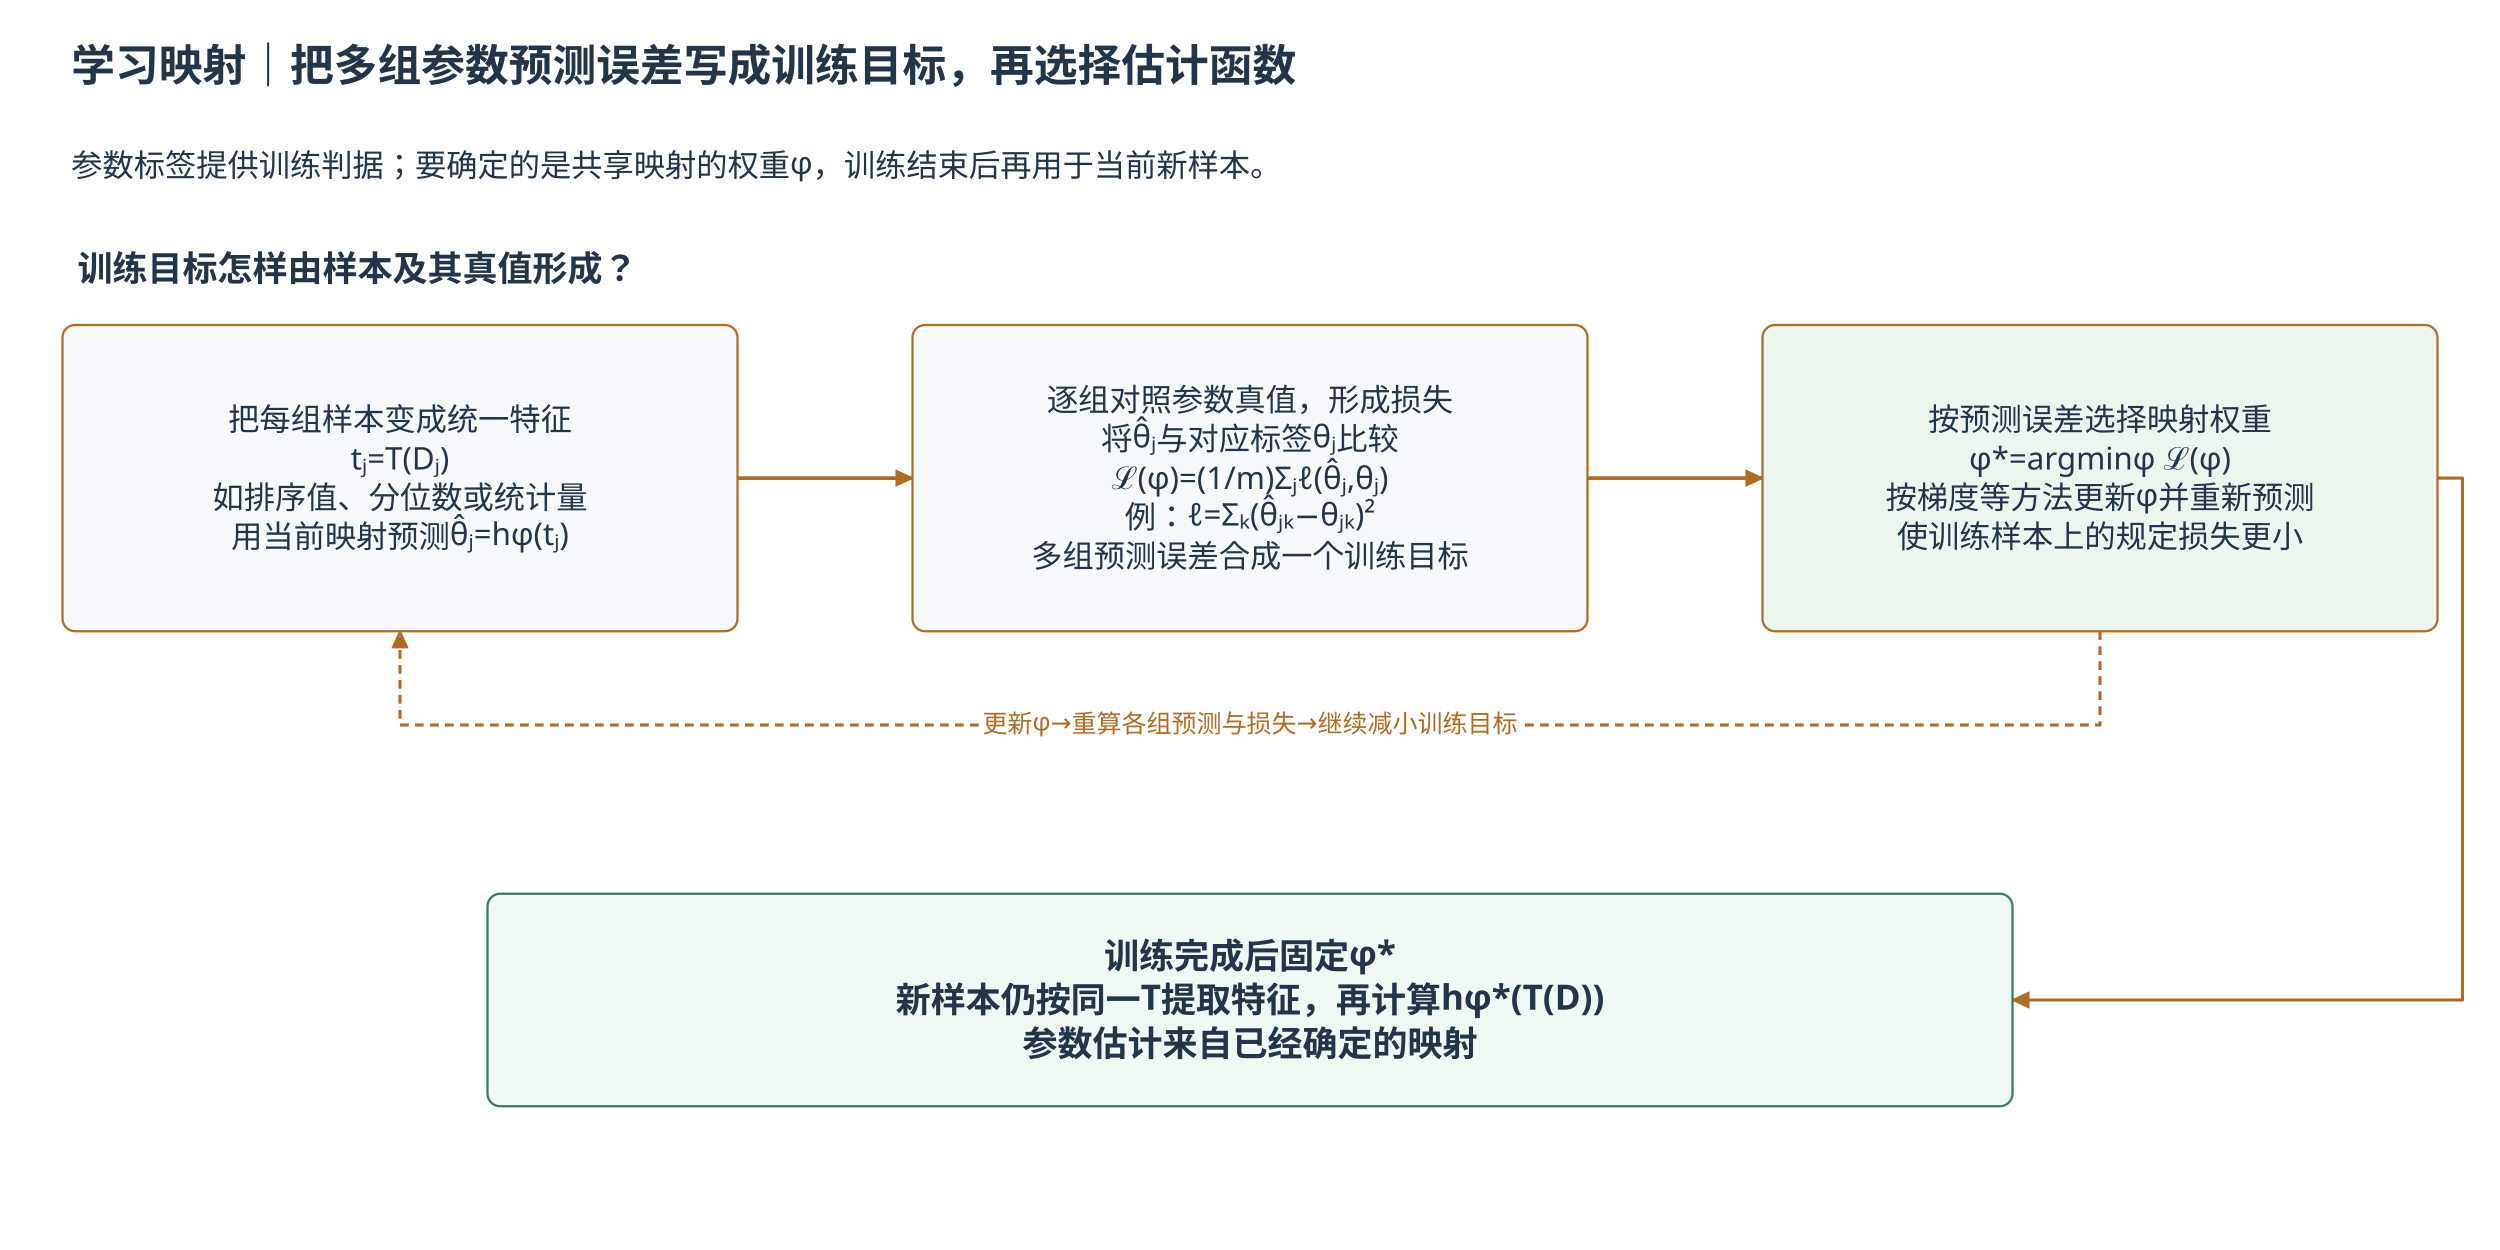
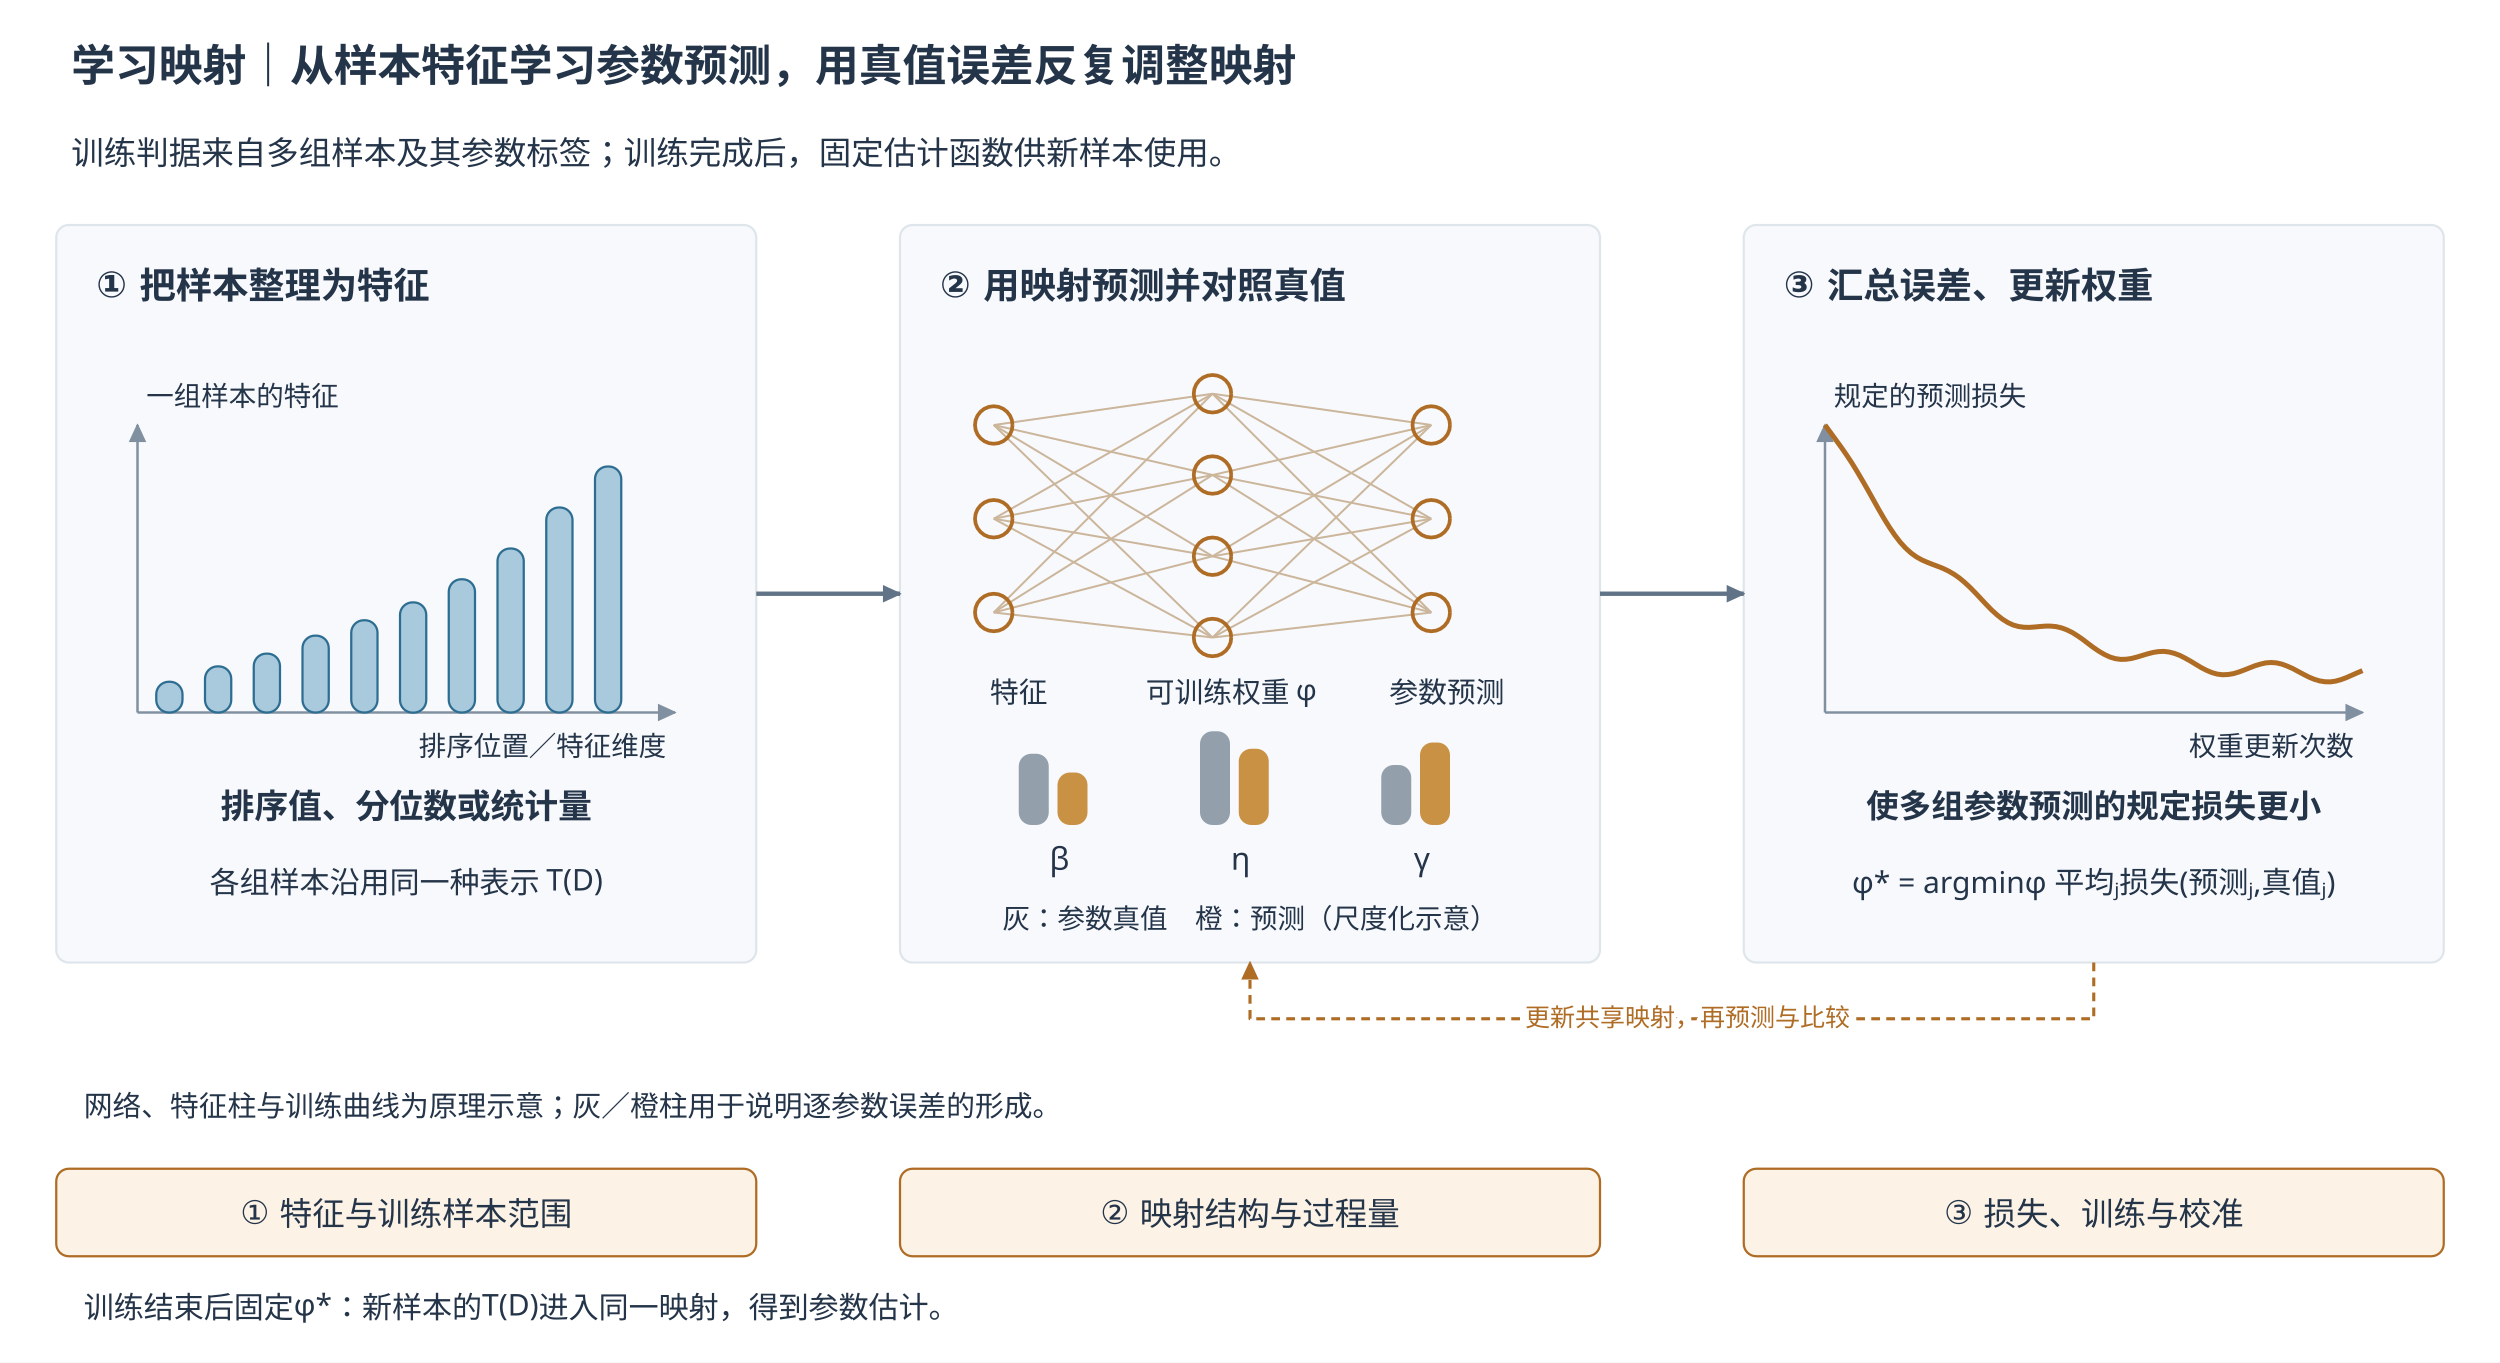
- <svg xmlns="http://www.w3.org/2000/svg" width="2000" height="1000" viewBox="0 0 2000 1000" role="img" aria-label="11-学习映射路线-信息处理流程">
+ <svg xmlns="http://www.w3.org/2000/svg" width="2000" height="1090" viewBox="0 0 2000 1090" role="img" aria-label="11-学习映射路线-信息处理流程">
  <rect width="100%" height="100%" fill="#ffffff" />
  <defs>
+     <marker id="arrow-block-617487" markerWidth="15" markerHeight="14" refX="14" refY="7" markerUnits="userSpaceOnUse" orient="auto">
+       <path d="M1 1 L14 7 L1 13 Z" fill="#617487" stroke="#617487" stroke-width="1.3" />
+     </marker>
+     <marker id="arrow-open-617487" markerWidth="15" markerHeight="14" refX="14" refY="7" markerUnits="userSpaceOnUse" orient="auto">
+       <path d="M1 1 L14 7 L1 13" fill="none" stroke="#617487" stroke-width="1.3" />
+     </marker>
+     <marker id="arrow-block-8090A0" markerWidth="15" markerHeight="14" refX="14" refY="7" markerUnits="userSpaceOnUse" orient="auto">
+       <path d="M1 1 L14 7 L1 13 Z" fill="#8090A0" stroke="#8090A0" stroke-width="1.3" />
+     </marker>
+     <marker id="arrow-open-8090A0" markerWidth="15" markerHeight="14" refX="14" refY="7" markerUnits="userSpaceOnUse" orient="auto">
+       <path d="M1 1 L14 7 L1 13" fill="none" stroke="#8090A0" stroke-width="1.3" />
+     </marker>
    <marker id="arrow-block-AE6C25" markerWidth="15" markerHeight="14" refX="14" refY="7" markerUnits="userSpaceOnUse" orient="auto">
      <path d="M1 1 L14 7 L1 13 Z" fill="#AE6C25" stroke="#AE6C25" stroke-width="1.3" />
    </marker>
    <marker id="arrow-open-AE6C25" markerWidth="15" markerHeight="14" refX="14" refY="7" markerUnits="userSpaceOnUse" orient="auto">
      <path d="M1 1 L14 7 L1 13" fill="none" stroke="#AE6C25" stroke-width="1.3" />
    </marker>
+     <marker id="arrow-block-CBB69C" markerWidth="15" markerHeight="14" refX="14" refY="7" markerUnits="userSpaceOnUse" orient="auto">
+       <path d="M1 1 L14 7 L1 13 Z" fill="#CBB69C" stroke="#CBB69C" stroke-width="1.3" />
+     </marker>
+     <marker id="arrow-open-CBB69C" markerWidth="15" markerHeight="14" refX="14" refY="7" markerUnits="userSpaceOnUse" orient="auto">
+       <path d="M1 1 L14 7 L1 13" fill="none" stroke="#CBB69C" stroke-width="1.3" />
+     </marker>
  </defs>
-   <polyline points="590.0,382.5 730.0,382.5" fill="none" stroke="#AE6C25" stroke-width="3" stroke-linejoin="round" marker-end="url(#arrow-block-AE6C25)" />
-   <polyline points="1270.0,382.5 1410.0,382.5" fill="none" stroke="#AE6C25" stroke-width="3" stroke-linejoin="round" marker-end="url(#arrow-block-AE6C25)" />
-   <polyline points="1680.0,505.0 1680.0,580.0 320.0,580.0 320.0,505.0" fill="none" stroke="#AE6C25" stroke-width="2.5" stroke-linejoin="round" stroke-dasharray="7 5" marker-end="url(#arrow-block-AE6C25)" />
-   <polyline points="1950.0,382.5 1970.0,382.5 1970.0,800.0 1610.0,800.0" fill="none" stroke="#AE6C25" stroke-width="2.5" stroke-linejoin="round" marker-end="url(#arrow-block-AE6C25)" />
+   <rect x="45.0" y="180.0" width="560.0" height="590.0" rx="10" fill="#F8F9FC" stroke="#DFE6EB" stroke-width="1.8" />
+   <rect x="720.0" y="180.0" width="560.0" height="590.0" rx="10" fill="#F8F9FC" stroke="#DFE6EB" stroke-width="1.8" />
+   <rect x="1395.0" y="180.0" width="560.0" height="590.0" rx="10" fill="#F8F9FC" stroke="#DFE6EB" stroke-width="1.8" />
+   <polyline points="605.0,475.0 720.0,475.0" fill="none" stroke="#617487" stroke-width="3.5" stroke-linejoin="round" marker-end="url(#arrow-block-617487)" />
+   <polyline points="1280.0,475.0 1395.0,475.0" fill="none" stroke="#617487" stroke-width="3.5" stroke-linejoin="round" marker-end="url(#arrow-block-617487)" />
+   <polyline points="110.0,570.0 540.0,570.0" fill="none" stroke="#8090A0" stroke-width="2" stroke-linejoin="round" marker-end="url(#arrow-block-8090A0)" />
+   <polyline points="110.0,570.0 110.0,340.0" fill="none" stroke="#8090A0" stroke-width="2" stroke-linejoin="round" marker-end="url(#arrow-block-8090A0)" />
+   <polyline points="795.0,340.0 970.0,315.0" fill="none" stroke="#CBB69C" stroke-width="1.6" stroke-linejoin="round" />
+   <polyline points="795.0,340.0 970.0,380.0" fill="none" stroke="#CBB69C" stroke-width="1.6" stroke-linejoin="round" />
+   <polyline points="795.0,340.0 970.0,445.0" fill="none" stroke="#CBB69C" stroke-width="1.6" stroke-linejoin="round" />
+   <polyline points="795.0,340.0 970.0,510.0" fill="none" stroke="#CBB69C" stroke-width="1.6" stroke-linejoin="round" />
+   <polyline points="795.0,415.0 970.0,315.0" fill="none" stroke="#CBB69C" stroke-width="1.6" stroke-linejoin="round" />
+   <polyline points="795.0,415.0 970.0,380.0" fill="none" stroke="#CBB69C" stroke-width="1.6" stroke-linejoin="round" />
+   <polyline points="795.0,415.0 970.0,445.0" fill="none" stroke="#CBB69C" stroke-width="1.6" stroke-linejoin="round" />
+   <polyline points="795.0,415.0 970.0,510.0" fill="none" stroke="#CBB69C" stroke-width="1.6" stroke-linejoin="round" />
+   <polyline points="795.0,490.0 970.0,315.0" fill="none" stroke="#CBB69C" stroke-width="1.6" stroke-linejoin="round" />
+   <polyline points="795.0,490.0 970.0,380.0" fill="none" stroke="#CBB69C" stroke-width="1.6" stroke-linejoin="round" />
+   <polyline points="795.0,490.0 970.0,445.0" fill="none" stroke="#CBB69C" stroke-width="1.6" stroke-linejoin="round" />
+   <polyline points="795.0,490.0 970.0,510.0" fill="none" stroke="#CBB69C" stroke-width="1.6" stroke-linejoin="round" />
+   <polyline points="970.0,315.0 1145.0,340.0" fill="none" stroke="#CBB69C" stroke-width="1.6" stroke-linejoin="round" />
+   <polyline points="970.0,315.0 1145.0,415.0" fill="none" stroke="#CBB69C" stroke-width="1.6" stroke-linejoin="round" />
+   <polyline points="970.0,315.0 1145.0,490.0" fill="none" stroke="#CBB69C" stroke-width="1.6" stroke-linejoin="round" />
+   <polyline points="970.0,380.0 1145.0,340.0" fill="none" stroke="#CBB69C" stroke-width="1.6" stroke-linejoin="round" />
+   <polyline points="970.0,380.0 1145.0,415.0" fill="none" stroke="#CBB69C" stroke-width="1.6" stroke-linejoin="round" />
+   <polyline points="970.0,380.0 1145.0,490.0" fill="none" stroke="#CBB69C" stroke-width="1.6" stroke-linejoin="round" />
+   <polyline points="970.0,445.0 1145.0,340.0" fill="none" stroke="#CBB69C" stroke-width="1.6" stroke-linejoin="round" />
+   <polyline points="970.0,445.0 1145.0,415.0" fill="none" stroke="#CBB69C" stroke-width="1.6" stroke-linejoin="round" />
+   <polyline points="970.0,445.0 1145.0,490.0" fill="none" stroke="#CBB69C" stroke-width="1.6" stroke-linejoin="round" />
+   <polyline points="970.0,510.0 1145.0,340.0" fill="none" stroke="#CBB69C" stroke-width="1.6" stroke-linejoin="round" />
+   <polyline points="970.0,510.0 1145.0,415.0" fill="none" stroke="#CBB69C" stroke-width="1.6" stroke-linejoin="round" />
+   <polyline points="970.0,510.0 1145.0,490.0" fill="none" stroke="#CBB69C" stroke-width="1.6" stroke-linejoin="round" />
+   <polyline points="810.0,340.0 809.5,343.9 808.0,347.5 805.6,350.6 802.5,353.0 798.9,354.5 795.0,355.0 791.1,354.5 787.5,353.0 784.4,350.6 782.0,347.5 780.5,343.9 780.0,340.0 780.5,336.1 782.0,332.5 784.4,329.4 787.5,327.0 791.1,325.5 795.0,325.0 798.9,325.5 802.5,327.0 805.6,329.4 808.0,332.5 809.5,336.1 810.0,340.0" fill="none" stroke="#AE6C25" stroke-width="3" stroke-linejoin="round" />
+   <polyline points="810.0,415.0 809.5,418.9 808.0,422.5 805.6,425.6 802.5,428.0 798.9,429.5 795.0,430.0 791.1,429.5 787.5,428.0 784.4,425.6 782.0,422.5 780.5,418.9 780.0,415.0 780.5,411.1 782.0,407.5 784.4,404.4 787.5,402.0 791.1,400.5 795.0,400.0 798.9,400.5 802.5,402.0 805.6,404.4 808.0,407.5 809.5,411.1 810.0,415.0" fill="none" stroke="#AE6C25" stroke-width="3" stroke-linejoin="round" />
+   <polyline points="810.0,490.0 809.5,493.9 808.0,497.5 805.6,500.6 802.5,503.0 798.9,504.5 795.0,505.0 791.1,504.5 787.5,503.0 784.4,500.6 782.0,497.5 780.5,493.9 780.0,490.0 780.5,486.1 782.0,482.5 784.4,479.4 787.5,477.0 791.1,475.5 795.0,475.0 798.9,475.5 802.5,477.0 805.6,479.4 808.0,482.5 809.5,486.1 810.0,490.0" fill="none" stroke="#AE6C25" stroke-width="3" stroke-linejoin="round" />
+   <polyline points="985.0,315.0 984.5,318.9 983.0,322.5 980.6,325.6 977.5,328.0 973.9,329.5 970.0,330.0 966.1,329.5 962.5,328.0 959.4,325.6 957.0,322.5 955.5,318.9 955.0,315.0 955.5,311.1 957.0,307.5 959.4,304.4 962.5,302.0 966.1,300.5 970.0,300.0 973.9,300.5 977.5,302.0 980.6,304.4 983.0,307.5 984.5,311.1 985.0,315.0" fill="none" stroke="#AE6C25" stroke-width="3" stroke-linejoin="round" />
+   <polyline points="985.0,380.0 984.5,383.9 983.0,387.5 980.6,390.6 977.5,393.0 973.9,394.5 970.0,395.0 966.1,394.5 962.5,393.0 959.4,390.6 957.0,387.5 955.5,383.9 955.0,380.0 955.5,376.1 957.0,372.5 959.4,369.4 962.5,367.0 966.1,365.5 970.0,365.0 973.9,365.5 977.5,367.0 980.6,369.4 983.0,372.5 984.5,376.1 985.0,380.0" fill="none" stroke="#AE6C25" stroke-width="3" stroke-linejoin="round" />
+   <polyline points="985.0,445.0 984.5,448.9 983.0,452.5 980.6,455.6 977.5,458.0 973.9,459.5 970.0,460.0 966.1,459.5 962.5,458.0 959.4,455.6 957.0,452.5 955.5,448.9 955.0,445.0 955.5,441.1 957.0,437.5 959.4,434.4 962.5,432.0 966.1,430.5 970.0,430.0 973.9,430.5 977.5,432.0 980.6,434.4 983.0,437.5 984.5,441.1 985.0,445.0" fill="none" stroke="#AE6C25" stroke-width="3" stroke-linejoin="round" />
+   <polyline points="985.0,510.0 984.5,513.9 983.0,517.5 980.6,520.6 977.5,523.0 973.9,524.5 970.0,525.0 966.1,524.5 962.5,523.0 959.4,520.6 957.0,517.5 955.5,513.9 955.0,510.0 955.5,506.1 957.0,502.5 959.4,499.4 962.5,497.0 966.1,495.5 970.0,495.0 973.9,495.5 977.5,497.0 980.6,499.4 983.0,502.5 984.5,506.1 985.0,510.0" fill="none" stroke="#AE6C25" stroke-width="3" stroke-linejoin="round" />
+   <polyline points="1160.0,340.0 1159.5,343.9 1158.0,347.5 1155.6,350.6 1152.5,353.0 1148.9,354.5 1145.0,355.0 1141.1,354.5 1137.5,353.0 1134.4,350.6 1132.0,347.5 1130.5,343.9 1130.0,340.0 1130.5,336.1 1132.0,332.5 1134.4,329.4 1137.5,327.0 1141.1,325.5 1145.0,325.0 1148.9,325.5 1152.5,327.0 1155.6,329.4 1158.0,332.5 1159.5,336.1 1160.0,340.0" fill="none" stroke="#AE6C25" stroke-width="3" stroke-linejoin="round" />
+   <polyline points="1160.0,415.0 1159.5,418.9 1158.0,422.5 1155.6,425.6 1152.5,428.0 1148.9,429.5 1145.0,430.0 1141.1,429.5 1137.5,428.0 1134.4,425.6 1132.0,422.5 1130.5,418.9 1130.0,415.0 1130.5,411.1 1132.0,407.5 1134.4,404.4 1137.5,402.0 1141.1,400.5 1145.0,400.0 1148.9,400.5 1152.5,402.0 1155.6,404.4 1158.0,407.5 1159.5,411.1 1160.0,415.0" fill="none" stroke="#AE6C25" stroke-width="3" stroke-linejoin="round" />
+   <polyline points="1160.0,490.0 1159.5,493.9 1158.0,497.5 1155.6,500.6 1152.5,503.0 1148.9,504.5 1145.0,505.0 1141.1,504.5 1137.5,503.0 1134.4,500.6 1132.0,497.5 1130.5,493.9 1130.0,490.0 1130.5,486.1 1132.0,482.5 1134.4,479.4 1137.5,477.0 1141.1,475.5 1145.0,475.0 1148.9,475.5 1152.5,477.0 1155.6,479.4 1158.0,482.5 1159.5,486.1 1160.0,490.0" fill="none" stroke="#AE6C25" stroke-width="3" stroke-linejoin="round" />
+   <polyline points="1460.0,570.0 1890.0,570.0" fill="none" stroke="#8090A0" stroke-width="2" stroke-linejoin="round" marker-end="url(#arrow-block-8090A0)" />
+   <polyline points="1460.0,570.0 1460.0,340.0" fill="none" stroke="#8090A0" stroke-width="2" stroke-linejoin="round" marker-end="url(#arrow-block-8090A0)" />
+   <polyline points="1460.0,340.0 1464.3,345.9 1468.6,351.8 1472.9,357.7 1477.2,363.9 1481.5,370.4 1485.8,377.4 1490.1,384.7 1494.4,392.2 1498.7,399.9 1503.0,407.6 1507.3,415.0 1511.6,421.9 1515.9,428.2 1520.2,433.8 1524.5,438.5 1528.8,442.4 1533.1,445.5 1537.4,447.9 1541.7,449.8 1546.0,451.5 1550.3,453.1 1554.6,454.8 1558.9,456.9 1563.2,459.4 1567.5,462.4 1571.8,466.0 1576.1,470.0 1580.4,474.4 1584.7,479.0 1589.0,483.6 1593.3,488.0 1597.6,491.9 1601.9,495.3 1606.2,498.0 1610.5,500.0 1614.8,501.2 1619.1,501.8 1623.4,501.9 1627.7,501.6 1632.0,501.2 1636.3,500.9 1640.6,500.9 1644.9,501.3 1649.2,502.3 1653.5,503.9 1657.8,506.0 1662.1,508.7 1666.4,511.7 1670.7,515.0 1675.0,518.2 1679.3,521.1 1683.6,523.6 1687.9,525.6 1692.2,526.9 1696.5,527.5 1700.8,527.4 1705.1,526.8 1709.4,525.7 1713.7,524.4 1718.0,523.1 1722.3,522.0 1726.6,521.3 1730.9,521.1 1735.2,521.6 1739.5,522.7 1743.8,524.3 1748.1,526.5 1752.4,528.9 1756.7,531.5 1761.0,534.1 1765.3,536.3 1769.6,538.1 1773.9,539.3 1778.2,539.8 1782.5,539.6 1786.8,538.9 1791.1,537.6 1795.4,536.0 1799.7,534.3 1804.0,532.6 1808.3,531.3 1812.6,530.3 1816.9,530.0 1821.2,530.3 1825.5,531.3 1829.8,532.9 1834.1,534.8 1838.4,537.1 1842.7,539.4 1847.0,541.6 1851.3,543.4 1855.6,544.7 1859.9,545.4 1864.2,545.5 1868.5,544.9 1872.8,543.7 1877.1,542.1 1881.4,540.2 1885.7,538.3 1890.0,536.5" fill="none" stroke="#AE6C25" stroke-width="4" stroke-linejoin="round" />
+   <polyline points="1675.0,770.0 1675.0,815.0 1000.0,815.0 1000.0,770.0" fill="none" stroke="#AE6C25" stroke-width="2.5" stroke-linejoin="round" stroke-dasharray="7 5" marker-end="url(#arrow-block-AE6C25)" />
  <rect x="45.0" y="20.0" width="1910.0" height="65.0" rx="10" fill="none" stroke="none" stroke-width="1.8" />
-   <text x="57.0" y="64.8" font-family="Microsoft YaHei,Segoe UI,sans-serif" font-size="35.0" fill="#243449" text-anchor="start" font-weight="700">学习映射｜把多组参数预测误差写成训练目标，再选择估计函数</text>
-   <rect x="45.0" y="100.0" width="1910.0" height="65.0" rx="10" fill="none" stroke="none" stroke-width="1.8" />
-   <text x="57.0" y="141.2" font-family="Microsoft YaHei,Segoe UI,sans-serif" font-size="25.0" fill="#243449" text-anchor="start">参数标签提供训练判据；要确定的是共享映射的权重φ，训练结束后再用于当前新样本。</text>
-   <rect x="50.0" y="190.0" width="1900.0" height="50.0" rx="10" fill="none" stroke="none" stroke-width="1.8" />
-   <text x="62.0" y="224.8" font-family="Microsoft YaHei,Segoe UI,sans-serif" font-size="28.0" fill="#243449" text-anchor="start" font-weight="700">训练目标怎样由样本及其真值形成？</text>
-   <rect x="50.0" y="260.0" width="540.0" height="245.0" rx="10" fill="#F7F9FC" stroke="#AE6C25" stroke-width="1.8" />
-   <text x="320.0" y="344.4" font-family="Microsoft YaHei,Segoe UI,sans-serif" font-size="25.0" fill="#243449" text-anchor="middle">把每组样本变成统一特征</text>
-   <text x="320.0" y="375.6" font-family="Microsoft YaHei,Segoe UI,sans-serif" font-size="25.0" fill="#243449" text-anchor="middle">tⱼ=T(Dⱼ)</text>
-   <text x="320.0" y="406.9" font-family="Microsoft YaHei,Segoe UI,sans-serif" font-size="25.0" fill="#243449" text-anchor="middle">如排序值、分位数或统计量</text>
-   <text x="320.0" y="438.1" font-family="Microsoft YaHei,Segoe UI,sans-serif" font-size="25.0" fill="#243449" text-anchor="middle">用当前映射预测θ̂ⱼ=hφ(tⱼ)</text>
-   <rect x="730.0" y="260.0" width="540.0" height="245.0" rx="10" fill="#F7F9FC" stroke="#AE6C25" stroke-width="1.8" />
-   <text x="1000.0" y="328.8" font-family="Microsoft YaHei,Segoe UI,sans-serif" font-size="25.0" fill="#243449" text-anchor="middle">逐组对照参数真值，形成损失</text>
-   <text x="1000.0" y="360.0" font-family="Microsoft YaHei,Segoe UI,sans-serif" font-size="25.0" fill="#243449" text-anchor="middle">将θ̂ⱼ与对应标签θⱼ比较</text>
-   <text x="1000.0" y="391.2" font-family="Microsoft YaHei,Segoe UI,sans-serif" font-size="25.0" fill="#243449" text-anchor="middle">ℒ(φ)=(1/m)Σⱼℓ(θ̂ⱼ,θⱼ)</text>
-   <text x="1000.0" y="422.5" font-family="Microsoft YaHei,Segoe UI,sans-serif" font-size="25.0" fill="#243449" text-anchor="middle">例：ℓ=Σₖ(θ̂ⱼₖ−θⱼₖ)²</text>
-   <text x="1000.0" y="453.8" font-family="Microsoft YaHei,Segoe UI,sans-serif" font-size="25.0" fill="#243449" text-anchor="middle">多组预测误差合成一个训练目标</text>
-   <rect x="1410.0" y="260.0" width="540.0" height="245.0" rx="10" fill="#EDF5EF" stroke="#AE6C25" stroke-width="1.8" />
-   <text x="1680.0" y="344.4" font-family="Microsoft YaHei,Segoe UI,sans-serif" font-size="25.0" fill="#243449" text-anchor="middle">按预测误差选择映射权重</text>
-   <text x="1680.0" y="375.6" font-family="Microsoft YaHei,Segoe UI,sans-serif" font-size="25.0" fill="#243449" text-anchor="middle">φ*=argminφ ℒ(φ)</text>
-   <text x="1680.0" y="406.9" font-family="Microsoft YaHei,Segoe UI,sans-serif" font-size="25.0" fill="#243449" text-anchor="middle">按梯度等方法更新φ并重新预测</text>
-   <text x="1680.0" y="438.1" font-family="Microsoft YaHei,Segoe UI,sans-serif" font-size="25.0" fill="#243449" text-anchor="middle">使训练样本上的规定损失更小</text>
-   <rect x="390.0" y="715.0" width="1220.0" height="170.0" rx="10" fill="#F0F8F3" stroke="#347B68" stroke-width="1.8" />
-   <text x="1000.0" y="774.8" font-family="Microsoft YaHei,Segoe UI,sans-serif" font-size="28.0" fill="#243449" text-anchor="middle" font-weight="700">训练完成后固定φ*</text>
-   <text x="1000.0" y="809.8" font-family="Microsoft YaHei,Segoe UI,sans-serif" font-size="28.0" fill="#243449" text-anchor="middle" font-weight="700">新样本仍按同一T提取特征，再计算hφ*(T(D))</text>
-   <text x="1000.0" y="844.8" font-family="Microsoft YaHei,Segoe UI,sans-serif" font-size="28.0" fill="#243449" text-anchor="middle" font-weight="700">参数估计来自已经确定的映射</text>
-   <text x="1000.0" y="586.0" font-family="Microsoft YaHei,Segoe UI,sans-serif" font-size="20.0" fill="#AE6C25" text-anchor="middle" paint-order="stroke" stroke="#fff" stroke-width="7" stroke-linejoin="round">更新φ→重算各组预测与损失→继续减小训练目标</text>
+   <text x="57.0" y="64.8" font-family="Microsoft YaHei,Segoe UI,sans-serif" font-size="35.0" fill="#243449" text-anchor="start" font-weight="700">学习映射｜从样本特征学习参数预测，用真值误差反复调整映射</text>
+   <rect x="45.0" y="95.0" width="1910.0" height="55.0" rx="10" fill="none" stroke="none" stroke-width="1.8" />
+   <text x="57.0" y="131.6" font-family="Microsoft YaHei,Segoe UI,sans-serif" font-size="26.0" fill="#243449" text-anchor="start">训练判据来自多组样本及其参数标签；训练完成后，固定估计函数供新样本使用。</text>
+   <rect x="65.0" y="200.0" width="520.0" height="55.0" rx="10" fill="none" stroke="none" stroke-width="1.8" />
+   <text x="77.0" y="237.7" font-family="Microsoft YaHei,Segoe UI,sans-serif" font-size="29.0" fill="#243449" text-anchor="start" font-weight="700">① 把样本整理为特征</text>
+   <rect x="740.0" y="200.0" width="520.0" height="55.0" rx="10" fill="none" stroke="none" stroke-width="1.8" />
+   <text x="752.0" y="237.7" font-family="Microsoft YaHei,Segoe UI,sans-serif" font-size="29.0" fill="#243449" text-anchor="start" font-weight="700">② 用映射预测并对照真值</text>
+   <rect x="1415.0" y="200.0" width="520.0" height="55.0" rx="10" fill="none" stroke="none" stroke-width="1.8" />
+   <text x="1427.0" y="237.7" font-family="Microsoft YaHei,Segoe UI,sans-serif" font-size="29.0" fill="#243449" text-anchor="start" font-weight="700">③ 汇总误差、更新权重</text>
+   <rect x="110.0" y="570.0" width="0.0" height="0.0" rx="10" fill="none" stroke="none" stroke-width="1.8" />
+   <rect x="540.0" y="570.0" width="0.0" height="0.0" rx="10" fill="none" stroke="none" stroke-width="1.8" />
+   <rect x="110.0" y="570.0" width="0.0" height="0.0" rx="10" fill="none" stroke="none" stroke-width="1.8" />
+   <rect x="110.0" y="340.0" width="0.0" height="0.0" rx="10" fill="none" stroke="none" stroke-width="1.8" />
+   <rect x="320.0" y="578.0" width="225.0" height="38.0" rx="10" fill="none" stroke="none" stroke-width="1.8" />
+   <text x="533.0" y="604.7" font-family="Microsoft YaHei,Segoe UI,sans-serif" font-size="22.0" fill="#243449" text-anchor="end">排序位置／特征维度</text>
+   <rect x="105.0" y="297.0" width="430.0" height="40.0" rx="10" fill="none" stroke="none" stroke-width="1.8" />
+   <text x="117.0" y="324.7" font-family="Microsoft YaHei,Segoe UI,sans-serif" font-size="22.0" fill="#243449" text-anchor="start">一组样本的特征</text>
+   <rect x="125.0" y="545.4" width="21.0" height="24.6" rx="10" fill="#A9C9DD" stroke="#2D6D91" stroke-width="1.8" />
+   <rect x="164.0" y="533.1" width="21.0" height="36.9" rx="10" fill="#A9C9DD" stroke="#2D6D91" stroke-width="1.8" />
+   <rect x="203.0" y="522.9" width="21.0" height="47.1" rx="10" fill="#A9C9DD" stroke="#2D6D91" stroke-width="1.8" />
+   <rect x="242.0" y="508.5" width="21.0" height="61.5" rx="10" fill="#A9C9DD" stroke="#2D6D91" stroke-width="1.8" />
+   <rect x="281.0" y="496.2" width="21.0" height="73.8" rx="10" fill="#A9C9DD" stroke="#2D6D91" stroke-width="1.8" />
+   <rect x="320.0" y="481.9" width="21.0" height="88.2" rx="10" fill="#A9C9DD" stroke="#2D6D91" stroke-width="1.8" />
+   <rect x="359.0" y="463.4" width="21.0" height="106.6" rx="10" fill="#A9C9DD" stroke="#2D6D91" stroke-width="1.8" />
+   <rect x="398.0" y="438.8" width="21.0" height="131.2" rx="10" fill="#A9C9DD" stroke="#2D6D91" stroke-width="1.8" />
+   <rect x="437.0" y="406.0" width="21.0" height="164.0" rx="10" fill="#A9C9DD" stroke="#2D6D91" stroke-width="1.8" />
+   <rect x="476.0" y="373.2" width="21.0" height="196.8" rx="10" fill="#A9C9DD" stroke="#2D6D91" stroke-width="1.8" />
+   <rect x="75.0" y="620.0" width="500.0" height="50.0" rx="10" fill="none" stroke="none" stroke-width="1.8" />
+   <text x="325.0" y="654.5" font-family="Microsoft YaHei,Segoe UI,sans-serif" font-size="27.0" fill="#243449" text-anchor="middle" font-weight="700">排序值、分位数或统计量</text>
+   <rect x="75.0" y="685.0" width="500.0" height="42.0" rx="10" fill="none" stroke="none" stroke-width="1.8" />
+   <text x="325.0" y="714.4" font-family="Microsoft YaHei,Segoe UI,sans-serif" font-size="24.0" fill="#243449" text-anchor="middle">各组样本沿用同一种表示 T(D)</text>
+   <rect x="795.0" y="340.0" width="0.0" height="0.0" rx="10" fill="none" stroke="none" stroke-width="1.8" />
+   <rect x="970.0" y="315.0" width="0.0" height="0.0" rx="10" fill="none" stroke="none" stroke-width="1.8" />
+   <rect x="795.0" y="340.0" width="0.0" height="0.0" rx="10" fill="none" stroke="none" stroke-width="1.8" />
+   <rect x="970.0" y="380.0" width="0.0" height="0.0" rx="10" fill="none" stroke="none" stroke-width="1.8" />
+   <rect x="795.0" y="340.0" width="0.0" height="0.0" rx="10" fill="none" stroke="none" stroke-width="1.8" />
+   <rect x="970.0" y="445.0" width="0.0" height="0.0" rx="10" fill="none" stroke="none" stroke-width="1.8" />
+   <rect x="795.0" y="340.0" width="0.0" height="0.0" rx="10" fill="none" stroke="none" stroke-width="1.8" />
+   <rect x="970.0" y="510.0" width="0.0" height="0.0" rx="10" fill="none" stroke="none" stroke-width="1.8" />
+   <rect x="795.0" y="415.0" width="0.0" height="0.0" rx="10" fill="none" stroke="none" stroke-width="1.8" />
+   <rect x="970.0" y="315.0" width="0.0" height="0.0" rx="10" fill="none" stroke="none" stroke-width="1.8" />
+   <rect x="795.0" y="415.0" width="0.0" height="0.0" rx="10" fill="none" stroke="none" stroke-width="1.8" />
+   <rect x="970.0" y="380.0" width="0.0" height="0.0" rx="10" fill="none" stroke="none" stroke-width="1.8" />
+   <rect x="795.0" y="415.0" width="0.0" height="0.0" rx="10" fill="none" stroke="none" stroke-width="1.8" />
+   <rect x="970.0" y="445.0" width="0.0" height="0.0" rx="10" fill="none" stroke="none" stroke-width="1.8" />
+   <rect x="795.0" y="415.0" width="0.0" height="0.0" rx="10" fill="none" stroke="none" stroke-width="1.8" />
+   <rect x="970.0" y="510.0" width="0.0" height="0.0" rx="10" fill="none" stroke="none" stroke-width="1.8" />
+   <rect x="795.0" y="490.0" width="0.0" height="0.0" rx="10" fill="none" stroke="none" stroke-width="1.8" />
+   <rect x="970.0" y="315.0" width="0.0" height="0.0" rx="10" fill="none" stroke="none" stroke-width="1.8" />
+   <rect x="795.0" y="490.0" width="0.0" height="0.0" rx="10" fill="none" stroke="none" stroke-width="1.8" />
+   <rect x="970.0" y="380.0" width="0.0" height="0.0" rx="10" fill="none" stroke="none" stroke-width="1.8" />
+   <rect x="795.0" y="490.0" width="0.0" height="0.0" rx="10" fill="none" stroke="none" stroke-width="1.8" />
+   <rect x="970.0" y="445.0" width="0.0" height="0.0" rx="10" fill="none" stroke="none" stroke-width="1.8" />
+   <rect x="795.0" y="490.0" width="0.0" height="0.0" rx="10" fill="none" stroke="none" stroke-width="1.8" />
+   <rect x="970.0" y="510.0" width="0.0" height="0.0" rx="10" fill="none" stroke="none" stroke-width="1.8" />
+   <rect x="970.0" y="315.0" width="0.0" height="0.0" rx="10" fill="none" stroke="none" stroke-width="1.8" />
+   <rect x="1145.0" y="340.0" width="0.0" height="0.0" rx="10" fill="none" stroke="none" stroke-width="1.8" />
+   <rect x="970.0" y="315.0" width="0.0" height="0.0" rx="10" fill="none" stroke="none" stroke-width="1.8" />
+   <rect x="1145.0" y="415.0" width="0.0" height="0.0" rx="10" fill="none" stroke="none" stroke-width="1.8" />
+   <rect x="970.0" y="315.0" width="0.0" height="0.0" rx="10" fill="none" stroke="none" stroke-width="1.8" />
+   <rect x="1145.0" y="490.0" width="0.0" height="0.0" rx="10" fill="none" stroke="none" stroke-width="1.8" />
+   <rect x="970.0" y="380.0" width="0.0" height="0.0" rx="10" fill="none" stroke="none" stroke-width="1.8" />
+   <rect x="1145.0" y="340.0" width="0.0" height="0.0" rx="10" fill="none" stroke="none" stroke-width="1.8" />
+   <rect x="970.0" y="380.0" width="0.0" height="0.0" rx="10" fill="none" stroke="none" stroke-width="1.8" />
+   <rect x="1145.0" y="415.0" width="0.0" height="0.0" rx="10" fill="none" stroke="none" stroke-width="1.8" />
+   <rect x="970.0" y="380.0" width="0.0" height="0.0" rx="10" fill="none" stroke="none" stroke-width="1.8" />
+   <rect x="1145.0" y="490.0" width="0.0" height="0.0" rx="10" fill="none" stroke="none" stroke-width="1.8" />
+   <rect x="970.0" y="445.0" width="0.0" height="0.0" rx="10" fill="none" stroke="none" stroke-width="1.8" />
+   <rect x="1145.0" y="340.0" width="0.0" height="0.0" rx="10" fill="none" stroke="none" stroke-width="1.8" />
+   <rect x="970.0" y="445.0" width="0.0" height="0.0" rx="10" fill="none" stroke="none" stroke-width="1.8" />
+   <rect x="1145.0" y="415.0" width="0.0" height="0.0" rx="10" fill="none" stroke="none" stroke-width="1.8" />
+   <rect x="970.0" y="445.0" width="0.0" height="0.0" rx="10" fill="none" stroke="none" stroke-width="1.8" />
+   <rect x="1145.0" y="490.0" width="0.0" height="0.0" rx="10" fill="none" stroke="none" stroke-width="1.8" />
+   <rect x="970.0" y="510.0" width="0.0" height="0.0" rx="10" fill="none" stroke="none" stroke-width="1.8" />
+   <rect x="1145.0" y="340.0" width="0.0" height="0.0" rx="10" fill="none" stroke="none" stroke-width="1.8" />
+   <rect x="970.0" y="510.0" width="0.0" height="0.0" rx="10" fill="none" stroke="none" stroke-width="1.8" />
+   <rect x="1145.0" y="415.0" width="0.0" height="0.0" rx="10" fill="none" stroke="none" stroke-width="1.8" />
+   <rect x="970.0" y="510.0" width="0.0" height="0.0" rx="10" fill="none" stroke="none" stroke-width="1.8" />
+   <rect x="1145.0" y="490.0" width="0.0" height="0.0" rx="10" fill="none" stroke="none" stroke-width="1.8" />
+   <rect x="810.0" y="340.0" width="0.0" height="0.0" rx="10" fill="none" stroke="none" stroke-width="1.8" />
+   <rect x="810.0" y="340.0" width="0.0" height="0.0" rx="10" fill="none" stroke="none" stroke-width="1.8" />
+   <rect x="810.0" y="415.0" width="0.0" height="0.0" rx="10" fill="none" stroke="none" stroke-width="1.8" />
+   <rect x="810.0" y="415.0" width="0.0" height="0.0" rx="10" fill="none" stroke="none" stroke-width="1.8" />
+   <rect x="810.0" y="490.0" width="0.0" height="0.0" rx="10" fill="none" stroke="none" stroke-width="1.8" />
+   <rect x="810.0" y="490.0" width="0.0" height="0.0" rx="10" fill="none" stroke="none" stroke-width="1.8" />
+   <rect x="985.0" y="315.0" width="0.0" height="0.0" rx="10" fill="none" stroke="none" stroke-width="1.8" />
+   <rect x="985.0" y="315.0" width="0.0" height="0.0" rx="10" fill="none" stroke="none" stroke-width="1.8" />
+   <rect x="985.0" y="380.0" width="0.0" height="0.0" rx="10" fill="none" stroke="none" stroke-width="1.8" />
+   <rect x="985.0" y="380.0" width="0.0" height="0.0" rx="10" fill="none" stroke="none" stroke-width="1.8" />
+   <rect x="985.0" y="445.0" width="0.0" height="0.0" rx="10" fill="none" stroke="none" stroke-width="1.8" />
+   <rect x="985.0" y="445.0" width="0.0" height="0.0" rx="10" fill="none" stroke="none" stroke-width="1.8" />
+   <rect x="985.0" y="510.0" width="0.0" height="0.0" rx="10" fill="none" stroke="none" stroke-width="1.8" />
+   <rect x="985.0" y="510.0" width="0.0" height="0.0" rx="10" fill="none" stroke="none" stroke-width="1.8" />
+   <rect x="1160.0" y="340.0" width="0.0" height="0.0" rx="10" fill="none" stroke="none" stroke-width="1.8" />
+   <rect x="1160.0" y="340.0" width="0.0" height="0.0" rx="10" fill="none" stroke="none" stroke-width="1.8" />
+   <rect x="1160.0" y="415.0" width="0.0" height="0.0" rx="10" fill="none" stroke="none" stroke-width="1.8" />
+   <rect x="1160.0" y="415.0" width="0.0" height="0.0" rx="10" fill="none" stroke="none" stroke-width="1.8" />
+   <rect x="1160.0" y="490.0" width="0.0" height="0.0" rx="10" fill="none" stroke="none" stroke-width="1.8" />
+   <rect x="1160.0" y="490.0" width="0.0" height="0.0" rx="10" fill="none" stroke="none" stroke-width="1.8" />
+   <rect x="765.0" y="535.0" width="100.0" height="38.0" rx="10" fill="none" stroke="none" stroke-width="1.8" />
+   <text x="815.0" y="562.0" font-family="Microsoft YaHei,Segoe UI,sans-serif" font-size="23.0" fill="#243449" text-anchor="middle">特征</text>
+   <rect x="880.0" y="535.0" width="210.0" height="38.0" rx="10" fill="none" stroke="none" stroke-width="1.8" />
+   <text x="985.0" y="562.0" font-family="Microsoft YaHei,Segoe UI,sans-serif" font-size="23.0" fill="#243449" text-anchor="middle">可训练权重 φ</text>
+   <rect x="1090.0" y="535.0" width="135.0" height="38.0" rx="10" fill="none" stroke="none" stroke-width="1.8" />
+   <text x="1157.5" y="562.0" font-family="Microsoft YaHei,Segoe UI,sans-serif" font-size="23.0" fill="#243449" text-anchor="middle">参数预测</text>
+   <rect x="815.0" y="603.0" width="24.0" height="57.0" rx="10" fill="#93A0AC" stroke="none" stroke-width="1.8" />
+   <rect x="846.0" y="618.0" width="24.0" height="42.0" rx="10" fill="#C99144" stroke="none" stroke-width="1.8" />
+   <rect x="810.0" y="668.0" width="75.0" height="38.0" rx="10" fill="none" stroke="none" stroke-width="1.8" />
+   <text x="847.5" y="695.8" font-family="Microsoft YaHei,Segoe UI,sans-serif" font-size="25.0" fill="#243449" text-anchor="middle">β</text>
+   <rect x="960.0" y="585.0" width="24.0" height="75.0" rx="10" fill="#93A0AC" stroke="none" stroke-width="1.8" />
+   <rect x="991.0" y="599.0" width="24.0" height="61.0" rx="10" fill="#C99144" stroke="none" stroke-width="1.8" />
+   <rect x="955.0" y="668.0" width="75.0" height="38.0" rx="10" fill="none" stroke="none" stroke-width="1.8" />
+   <text x="992.5" y="695.8" font-family="Microsoft YaHei,Segoe UI,sans-serif" font-size="25.0" fill="#243449" text-anchor="middle">η</text>
+   <rect x="1105.0" y="612.0" width="24.0" height="48.0" rx="10" fill="#93A0AC" stroke="none" stroke-width="1.8" />
+   <rect x="1136.0" y="594.0" width="24.0" height="66.0" rx="10" fill="#C99144" stroke="none" stroke-width="1.8" />
+   <rect x="1100.0" y="668.0" width="75.0" height="38.0" rx="10" fill="none" stroke="none" stroke-width="1.8" />
+   <text x="1137.5" y="695.8" font-family="Microsoft YaHei,Segoe UI,sans-serif" font-size="25.0" fill="#243449" text-anchor="middle">γ</text>
+   <rect x="745.0" y="715.0" width="510.0" height="40.0" rx="10" fill="none" stroke="none" stroke-width="1.8" />
+   <text x="1000.0" y="742.7" font-family="Microsoft YaHei,Segoe UI,sans-serif" font-size="22.0" fill="#243449" text-anchor="middle">灰：参数真值　橙：预测（尺度化示意）</text>
+   <rect x="1460.0" y="570.0" width="0.0" height="0.0" rx="10" fill="none" stroke="none" stroke-width="1.8" />
+   <rect x="1890.0" y="570.0" width="0.0" height="0.0" rx="10" fill="none" stroke="none" stroke-width="1.8" />
+   <rect x="1460.0" y="570.0" width="0.0" height="0.0" rx="10" fill="none" stroke="none" stroke-width="1.8" />
+   <rect x="1460.0" y="340.0" width="0.0" height="0.0" rx="10" fill="none" stroke="none" stroke-width="1.8" />
+   <rect x="1670.0" y="578.0" width="225.0" height="38.0" rx="10" fill="none" stroke="none" stroke-width="1.8" />
+   <text x="1883.0" y="604.7" font-family="Microsoft YaHei,Segoe UI,sans-serif" font-size="22.0" fill="#243449" text-anchor="end">权重更新次数</text>
+   <rect x="1455.0" y="297.0" width="430.0" height="40.0" rx="10" fill="none" stroke="none" stroke-width="1.8" />
+   <text x="1467.0" y="324.7" font-family="Microsoft YaHei,Segoe UI,sans-serif" font-size="22.0" fill="#243449" text-anchor="start">规定的预测损失</text>
+   <rect x="1460.0" y="340.0" width="0.0" height="0.0" rx="10" fill="none" stroke="none" stroke-width="1.8" />
+   <rect x="1890.0" y="536.5" width="0.0" height="0.0" rx="10" fill="none" stroke="none" stroke-width="1.8" />
+   <rect x="1415.0" y="620.0" width="520.0" height="50.0" rx="10" fill="none" stroke="none" stroke-width="1.8" />
+   <text x="1675.0" y="654.1" font-family="Microsoft YaHei,Segoe UI,sans-serif" font-size="26.0" fill="#243449" text-anchor="middle" font-weight="700">使多组参数预测的规定损失更小</text>
+   <rect x="1415.0" y="685.0" width="520.0" height="42.0" rx="10" fill="none" stroke="none" stroke-width="1.8" />
+   <text x="1675.0" y="714.4" font-family="Microsoft YaHei,Segoe UI,sans-serif" font-size="24.0" fill="#243449" text-anchor="middle">φ* = argminφ 平均ⱼ损失(预测ⱼ,真值ⱼ)</text>
+   <rect x="55.0" y="865.0" width="1890.0" height="40.0" rx="10" fill="none" stroke="none" stroke-width="1.8" />
+   <text x="67.0" y="893.0" font-family="Microsoft YaHei,Segoe UI,sans-serif" font-size="23.0" fill="#243449" text-anchor="start">网络、特征柱与训练曲线为原理示意；灰／橙柱用于说明逐参数误差的形成。</text>
+   <rect x="45.0" y="935.0" width="560.0" height="70.0" rx="10" fill="#FCF3E6" stroke="#AE6C25" stroke-width="1.8" />
+   <text x="325.0" y="979.1" font-family="Microsoft YaHei,Segoe UI,sans-serif" font-size="26.0" fill="#243449" text-anchor="middle">① 特征与训练样本范围</text>
+   <rect x="720.0" y="935.0" width="560.0" height="70.0" rx="10" fill="#FCF3E6" stroke="#AE6C25" stroke-width="1.8" />
+   <text x="1000.0" y="979.1" font-family="Microsoft YaHei,Segoe UI,sans-serif" font-size="26.0" fill="#243449" text-anchor="middle">② 映射结构与过程量</text>
+   <rect x="1395.0" y="935.0" width="560.0" height="70.0" rx="10" fill="#FCF3E6" stroke="#AE6C25" stroke-width="1.8" />
+   <text x="1675.0" y="979.1" font-family="Microsoft YaHei,Segoe UI,sans-serif" font-size="26.0" fill="#243449" text-anchor="middle">③ 损失、训练与校准</text>
+   <rect x="55.0" y="1025.0" width="1890.0" height="42.0" rx="10" fill="none" stroke="none" stroke-width="1.8" />
+   <text x="67.0" y="1054.4" font-family="Microsoft YaHei,Segoe UI,sans-serif" font-size="24.0" fill="#243449" text-anchor="start">训练结束后固定φ*：新样本的T(D)进入同一映射，得到参数估计。</text>
+   <text x="1350.0" y="821.0" font-family="Microsoft YaHei,Segoe UI,sans-serif" font-size="20.0" fill="#AE6C25" text-anchor="middle" paint-order="stroke" stroke="#fff" stroke-width="7" stroke-linejoin="round">更新共享映射，再预测与比较</text>
</svg>
